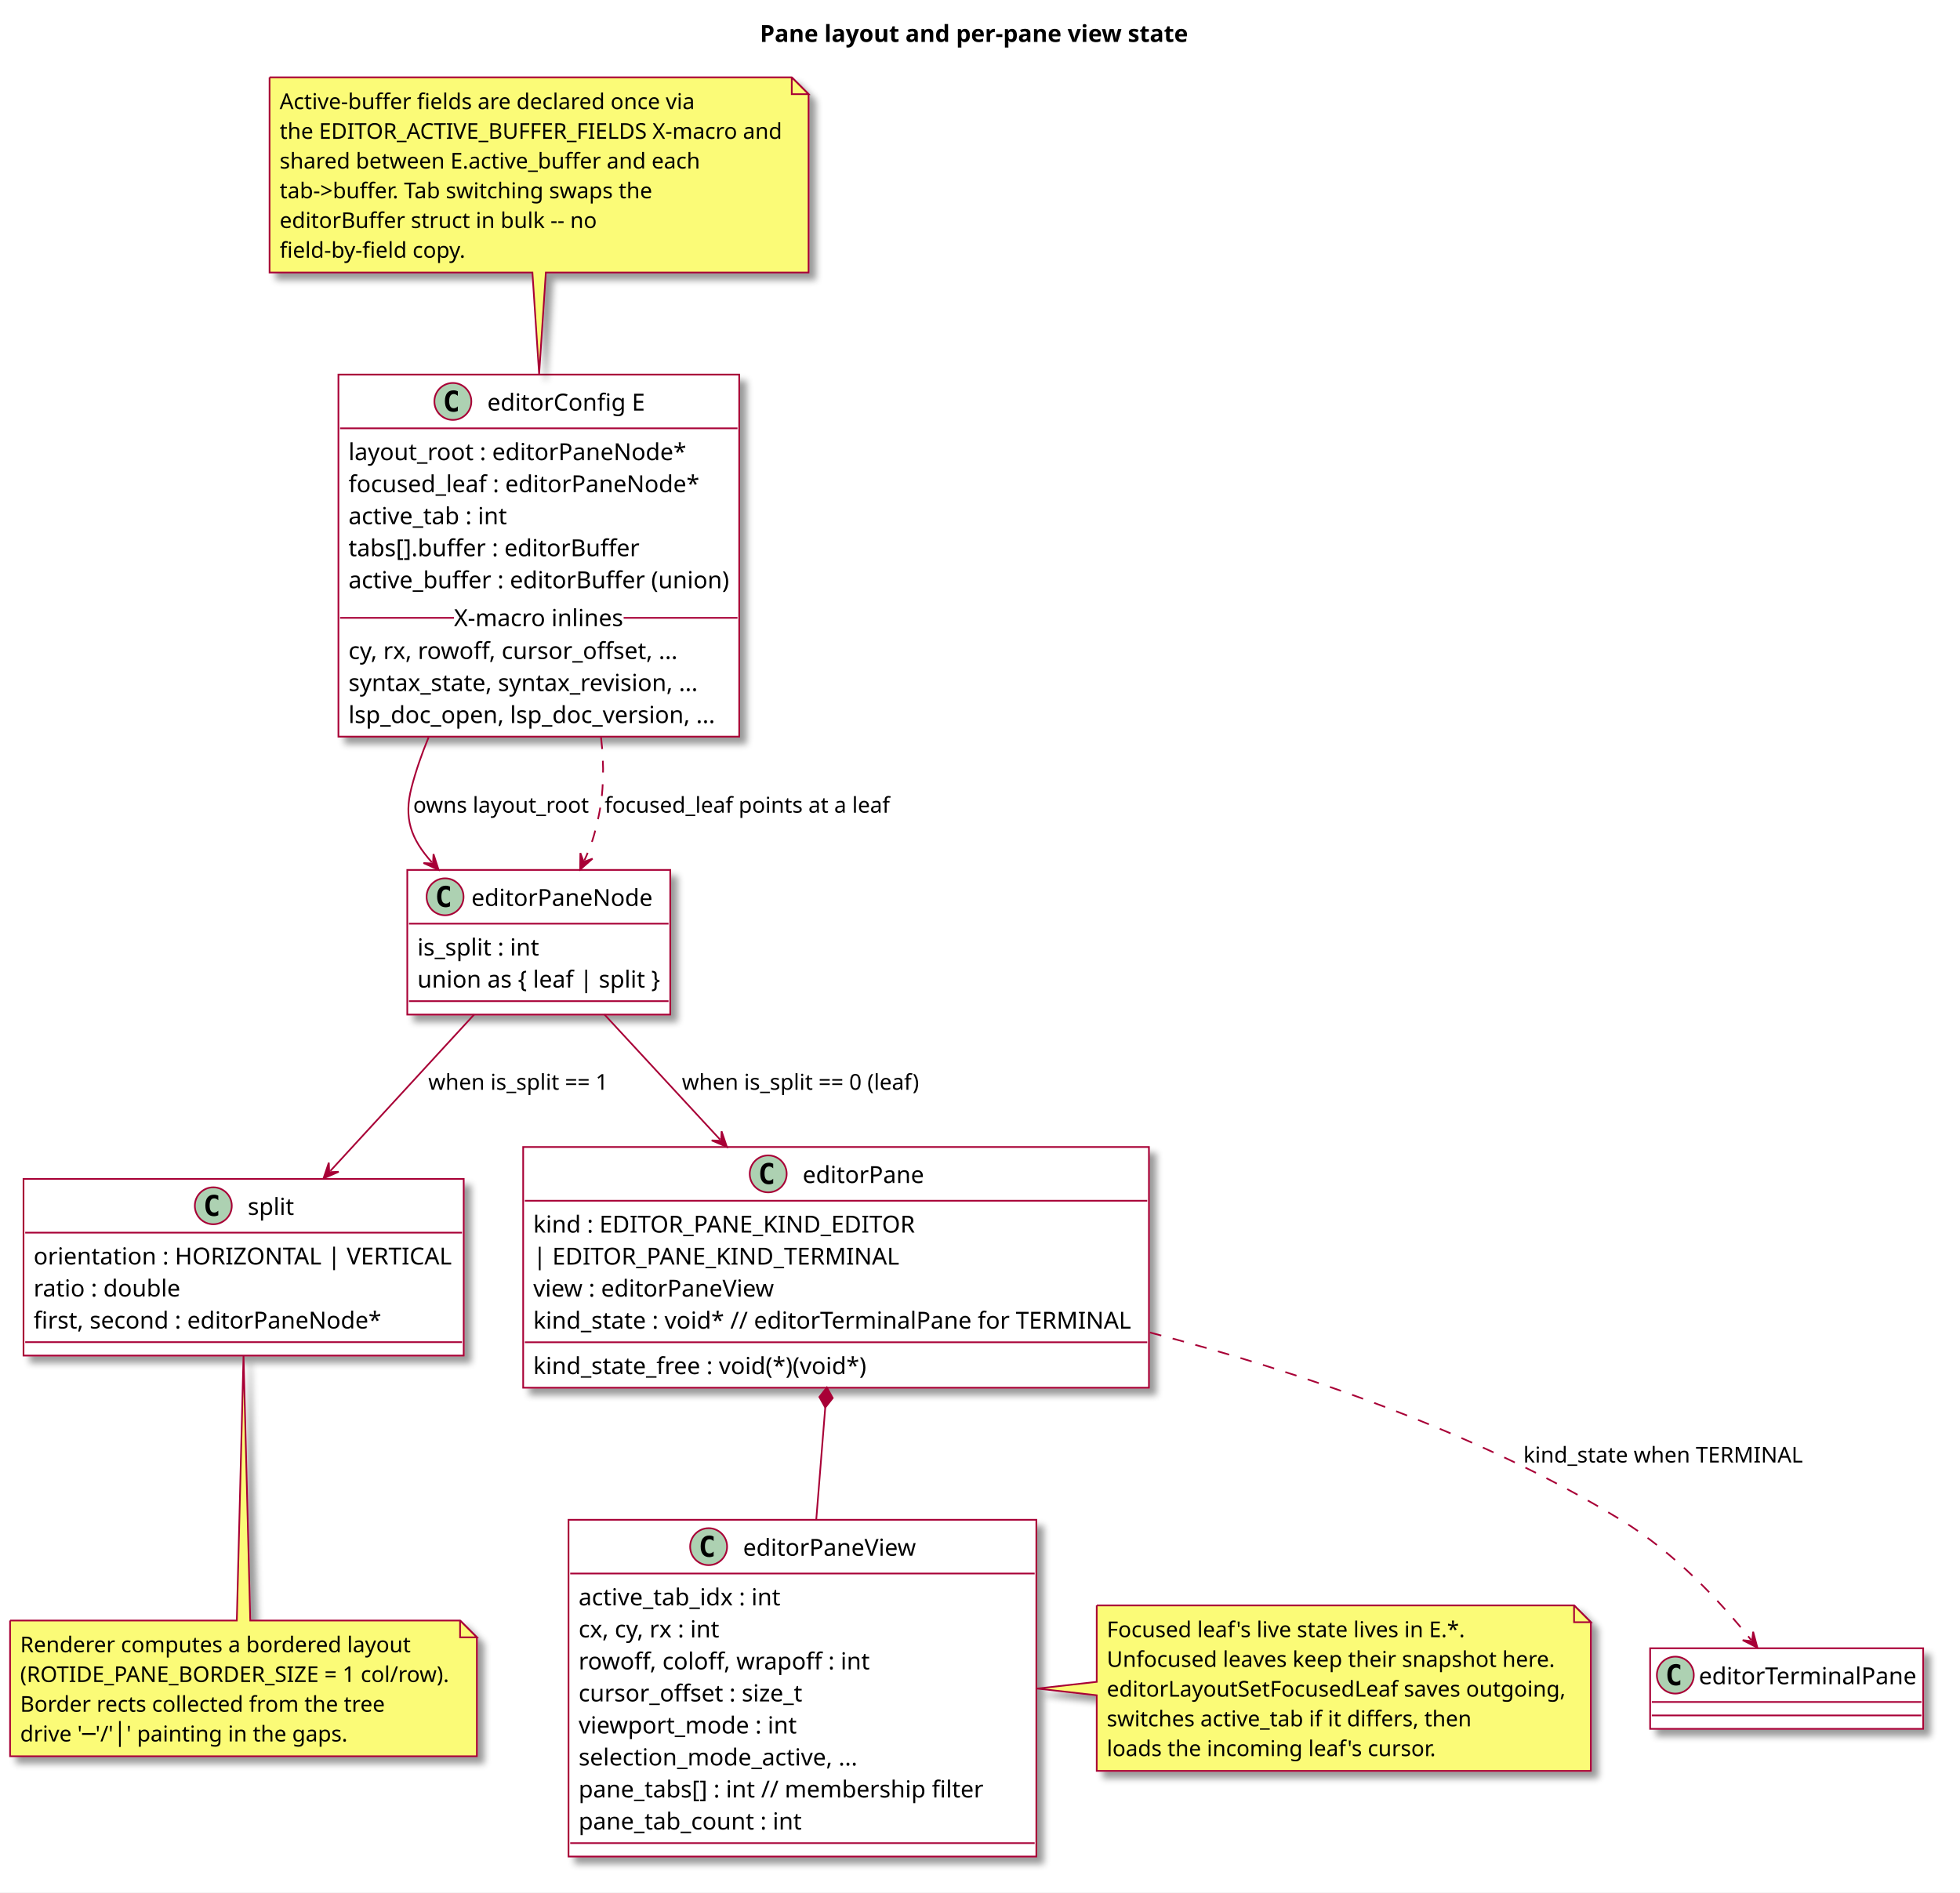
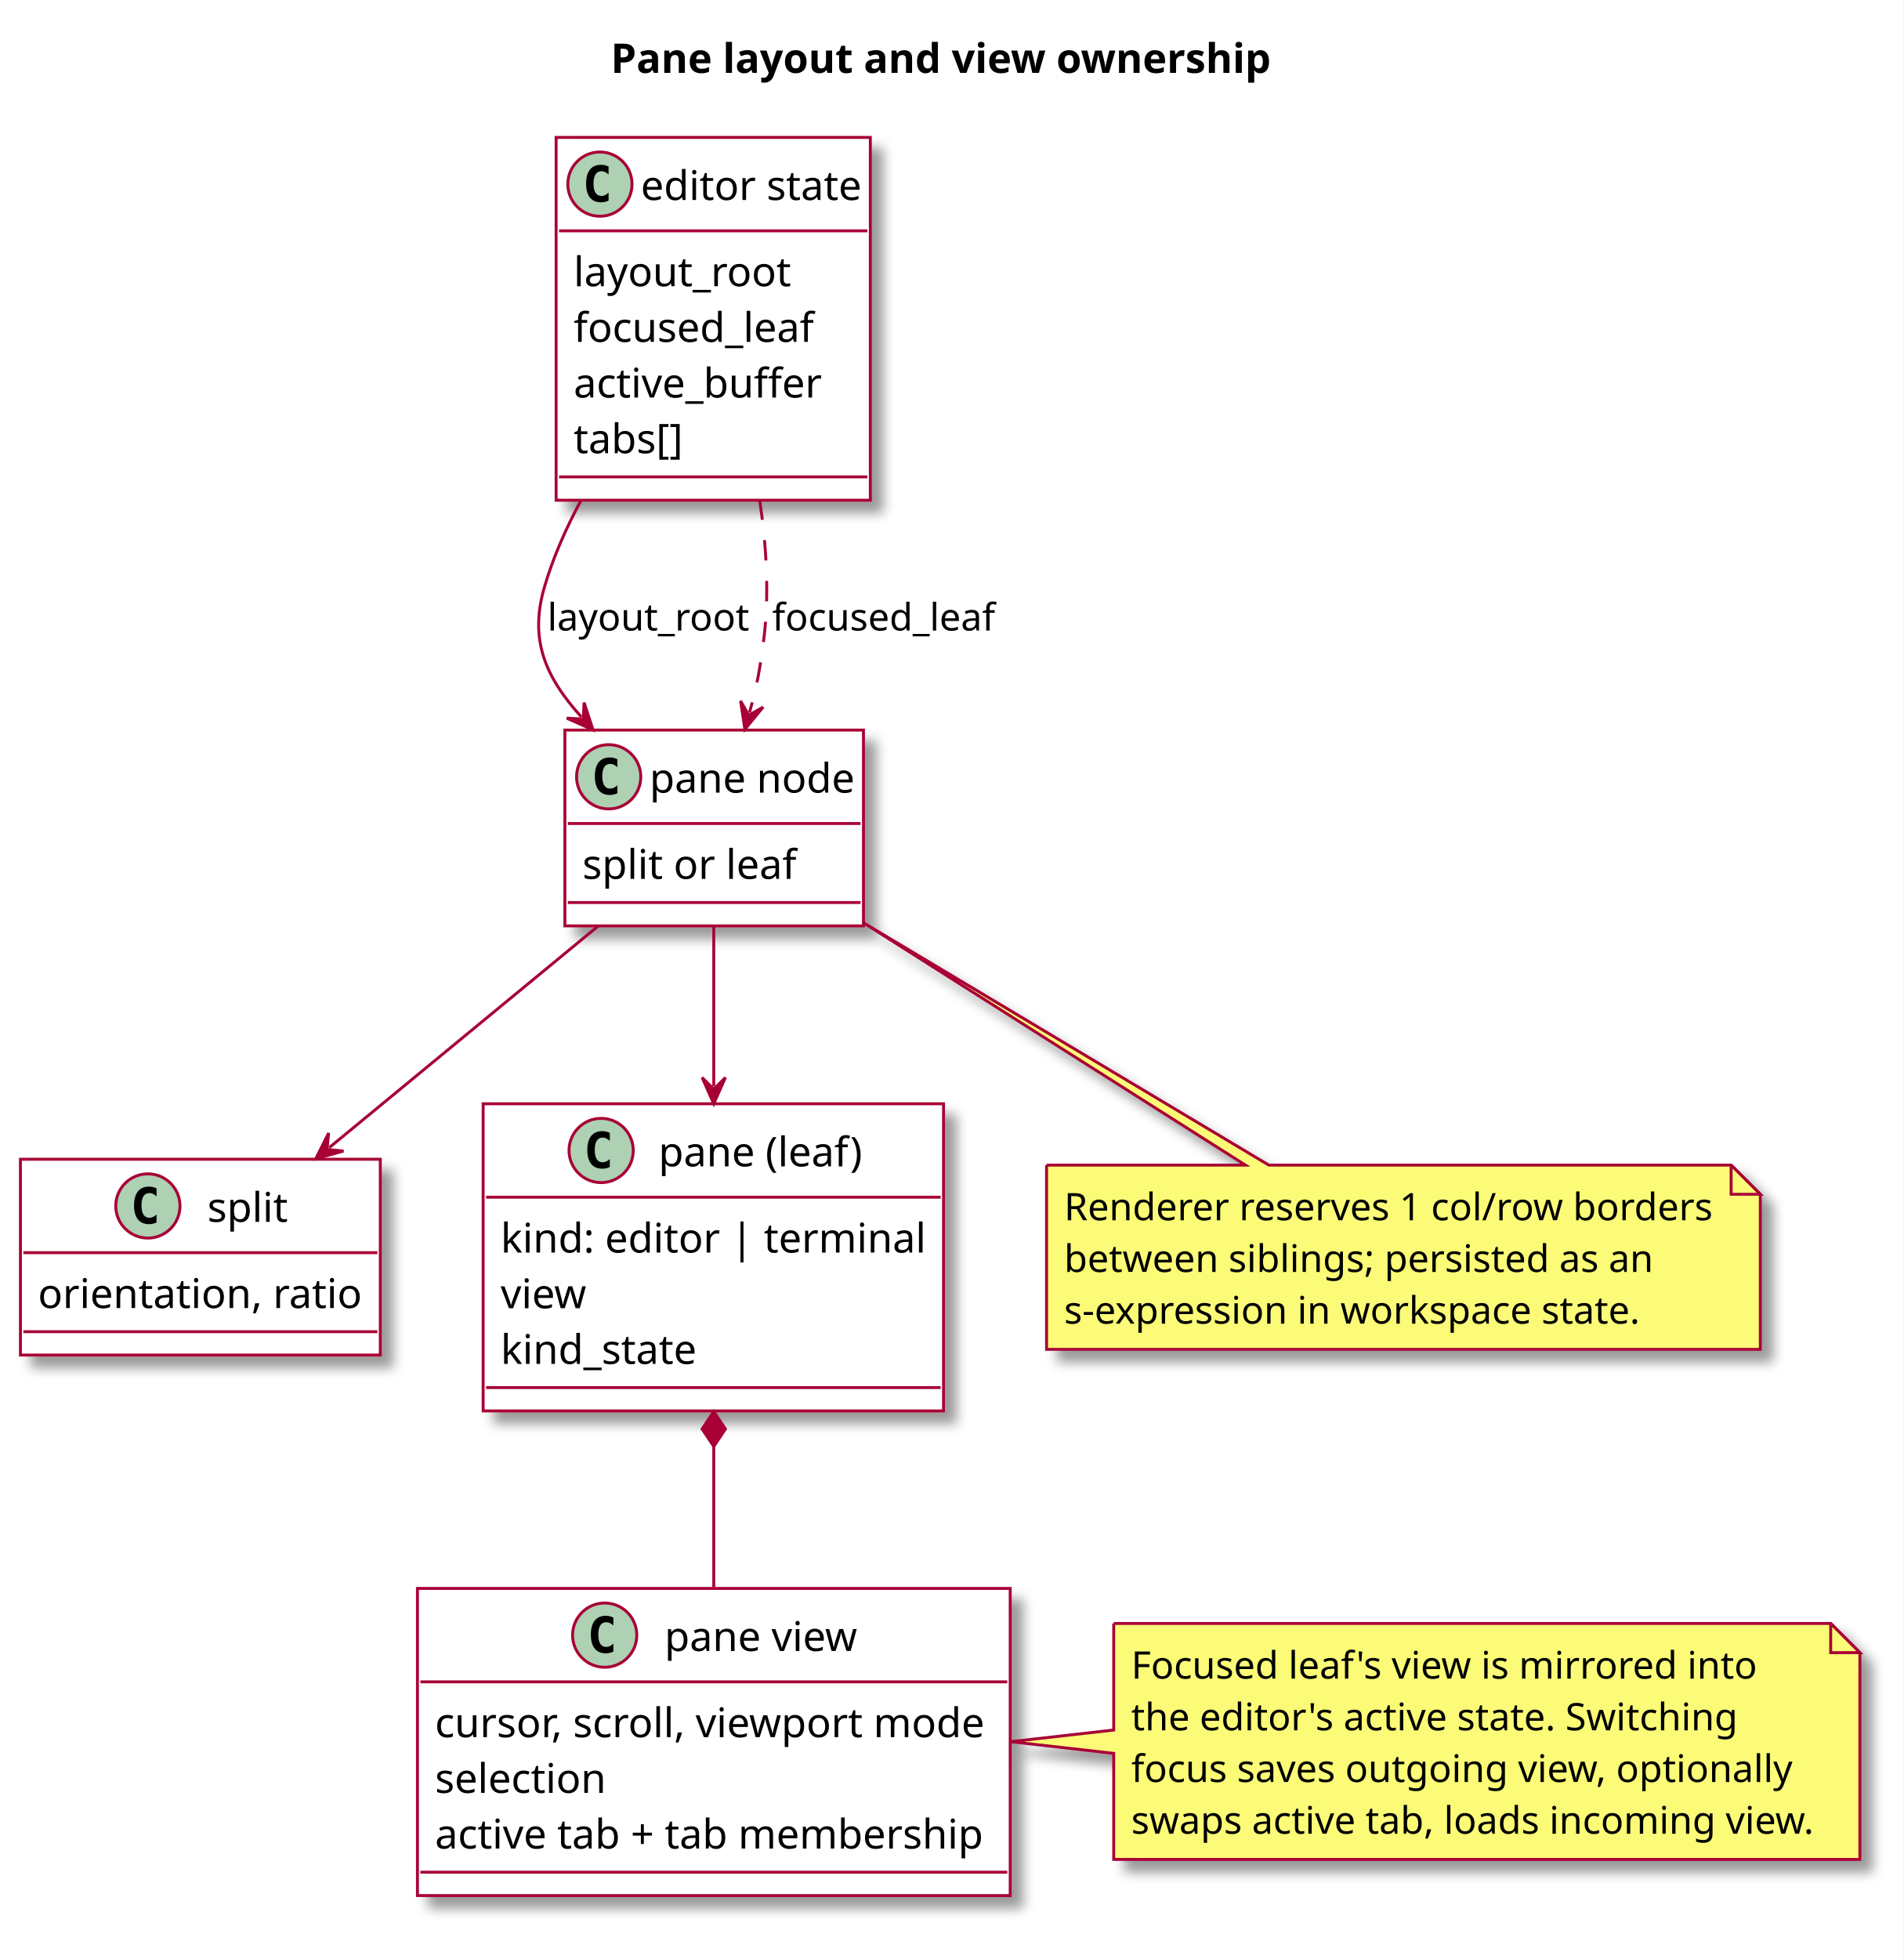
- <svg xmlns="http://www.w3.org/2000/svg" contentStyleType="text/css" data-diagram-type="CLASS" height="1127px" preserveAspectRatio="none" style="width:1167px;height:1127px;background:#FFFFFF;" version="1.1" viewBox="0 0 1167 1127" width="1167px" zoomAndPan="magnify">
+ <svg xmlns="http://www.w3.org/2000/svg" contentStyleType="text/css" data-diagram-type="CLASS" height="671px" preserveAspectRatio="none" style="width:652px;height:671px;background:#FFFFFF;" version="1.1" viewBox="0 0 652 671" width="652px" zoomAndPan="magnify">
  <defs>
-     <filter height="300%" id="f16xhvanezqa0v" width="300%" x="-1" y="-1">
+     <filter height="300%" id="fhb9o400saeo4" width="300%" x="-1" y="-1">
      <feGaussianBlur result="blurOut" stdDeviation="2" />
      <feColorMatrix in="blurOut" result="blurOut2" type="matrix" values="0 0 0 0 0 0 0 0 0 0 0 0 0 0 0 0 0 0 .4 0" />
      <feOffset dx="4" dy="4" in="blurOut2" result="blurOut3" />
      <feBlend in="SourceGraphic" in2="blurOut3" mode="normal" />
    </filter>
  </defs>
  <rect width="100%" height="100%" fill="#FFFFFF" />
  <g>
    <g class="title" data-source-line="3">
-       <text fill="#000000" font-family="sans-serif" font-size="14" font-weight="700" lengthAdjust="spacing" textLength="255.191" x="452.443" y="24.966">Pane layout and per-pane view state</text>
+       <text fill="#000000" font-family="sans-serif" font-size="14" font-weight="700" lengthAdjust="spacing" textLength="226.687" x="209.206" y="24.966">Pane layout and view ownership</text>
    </g>
    <g class="entity" data-qualified-name="E" data-source-line="7" id="ent0002">
-       <rect fill="#FFFFFF" filter="url(#f16xhvanezqa0v)" height="215.611" style="stroke:#A80036;stroke-width:1;" width="238.631" x="201.5" y="223.068" />
-       <ellipse cx="269.638" cy="239.068" fill="#ADD1B2" rx="11" ry="11" style="stroke:#A80036;stroke-width:1;" />
-       <path d="M272.606,244.708 Q272.028,245.005 271.388,245.146 Q270.747,245.302 270.044,245.302 Q267.544,245.302 266.216,243.662 Q264.903,242.005 264.903,238.88 Q264.903,235.755 266.216,234.099 Q267.544,232.443 270.044,232.443 Q270.747,232.443 271.388,232.599 Q272.044,232.755 272.606,233.052 L272.606,235.771 Q271.981,235.193 271.388,234.927 Q270.794,234.646 270.169,234.646 Q268.825,234.646 268.138,235.724 Q267.45,236.787 267.45,238.88 Q267.45,240.974 268.138,242.052 Q268.825,243.115 270.169,243.115 Q270.794,243.115 271.388,242.849 Q271.981,242.568 272.606,241.99 L272.606,244.708 Z " fill="#000000" />
-       <text fill="#000000" font-family="sans-serif" font-size="14" lengthAdjust="spacing" textLength="93.856" x="290.138" y="244.5">editorConfig E</text>
-       <line style="stroke:#A80036;stroke-width:1;" x1="202.5" x2="439.131" y1="255.068" y2="255.068" />
-       <text fill="#000000" font-family="sans-serif" font-size="14" lengthAdjust="spacing" textLength="201.431" x="207.5" y="274.034">layout_root : editorPaneNode*</text>
-       <text fill="#000000" font-family="sans-serif" font-size="14" lengthAdjust="spacing" textLength="208.921" x="207.5" y="293.102">focused_leaf : editorPaneNode*</text>
-       <text fill="#000000" font-family="sans-serif" font-size="14" lengthAdjust="spacing" textLength="94.332" x="207.5" y="312.17">active_tab : int</text>
-       <text fill="#000000" font-family="sans-serif" font-size="14" lengthAdjust="spacing" textLength="173.277" x="207.5" y="331.238">tabs[].buffer : editorBuffer</text>
-       <text fill="#000000" font-family="sans-serif" font-size="14" lengthAdjust="spacing" textLength="226.631" x="207.5" y="350.305">active_buffer : editorBuffer (union)</text>
-       <text fill="#000000" font-family="sans-serif" font-size="14" lengthAdjust="spacing" textLength="197.315" x="207.5" y="392.441">cy, rx, rowoff, cursor_offset, ...</text>
-       <text fill="#000000" font-family="sans-serif" font-size="14" lengthAdjust="spacing" textLength="208.501" x="207.5" y="411.509">syntax_state, syntax_revision, ...</text>
-       <text fill="#000000" font-family="sans-serif" font-size="14" lengthAdjust="spacing" textLength="218.217" x="207.5" y="430.577">lsp_doc_open, lsp_doc_version, ...</text>
-       <line style="stroke:#A80036;stroke-width:1;" x1="202.5" x2="270.311" y1="367.942" y2="367.942" />
-       <text fill="#000000" font-family="sans-serif" font-size="14" lengthAdjust="spacing" textLength="101.01" x="270.311" y="372.873">X-macro inlines</text>
-       <line style="stroke:#A80036;stroke-width:1;" x1="371.32" x2="439.131" y1="367.942" y2="367.942" />
+       <rect fill="#FFFFFF" filter="url(#fhb9o400saeo4)" height="124.272" style="stroke:#A80036;stroke-width:1;" width="107.628" x="190.5" y="47.068" />
+       <ellipse cx="205.5" cy="63.068" fill="#ADD1B2" rx="11" ry="11" style="stroke:#A80036;stroke-width:1;" />
+       <path d="M208.469,68.709 Q207.891,69.005 207.25,69.146 Q206.609,69.302 205.906,69.302 Q203.406,69.302 202.078,67.662 Q200.766,66.005 200.766,62.88 Q200.766,59.755 202.078,58.099 Q203.406,56.443 205.906,56.443 Q206.609,56.443 207.25,56.599 Q207.906,56.755 208.469,57.052 L208.469,59.771 Q207.844,59.193 207.25,58.927 Q206.656,58.646 206.031,58.646 Q204.688,58.646 204,59.724 Q203.312,60.787 203.312,62.88 Q203.312,64.974 204,66.052 Q204.688,67.115 206.031,67.115 Q206.656,67.115 207.25,66.849 Q207.844,66.568 208.469,65.99 L208.469,68.709 Z " fill="#000000" />
+       <text fill="#000000" font-family="sans-serif" font-size="14" lengthAdjust="spacing" textLength="75.628" x="219.5" y="68.5">editor state</text>
+       <line style="stroke:#A80036;stroke-width:1;" x1="191.5" x2="297.128" y1="79.068" y2="79.068" />
+       <text fill="#000000" font-family="sans-serif" font-size="14" lengthAdjust="spacing" textLength="74.774" x="196.5" y="98.034">layout_root</text>
+       <text fill="#000000" font-family="sans-serif" font-size="14" lengthAdjust="spacing" textLength="82.264" x="196.5" y="117.102">focused_leaf</text>
+       <text fill="#000000" font-family="sans-serif" font-size="14" lengthAdjust="spacing" textLength="85.036" x="196.5" y="136.17">active_buffer</text>
+       <text fill="#000000" font-family="sans-serif" font-size="14" lengthAdjust="spacing" textLength="37.436" x="196.5" y="155.238">tabs[]</text>
+       <line style="stroke:#A80036;stroke-width:1;" x1="191.5" x2="297.128" y1="163.34" y2="163.34" />
    </g>
-     <g class="entity" data-qualified-name="editorPaneNode" data-source-line="19" id="ent0003">
-       <rect fill="#FFFFFF" filter="url(#f16xhvanezqa0v)" height="86.136" style="stroke:#A80036;stroke-width:1;" width="156.563" x="242.5" y="518.068" />
-       <ellipse cx="264.993" cy="534.068" fill="#ADD1B2" rx="11" ry="11" style="stroke:#A80036;stroke-width:1;" />
-       <path d="M267.962,539.708 Q267.384,540.005 266.743,540.146 Q266.103,540.302 265.4,540.302 Q262.9,540.302 261.572,538.662 Q260.259,537.005 260.259,533.88 Q260.259,530.755 261.572,529.099 Q262.9,527.443 265.4,527.443 Q266.103,527.443 266.743,527.599 Q267.4,527.755 267.962,528.052 L267.962,530.771 Q267.337,530.193 266.743,529.927 Q266.15,529.646 265.525,529.646 Q264.181,529.646 263.493,530.724 Q262.806,531.787 262.806,533.88 Q262.806,535.974 263.493,537.052 Q264.181,538.115 265.525,538.115 Q266.15,538.115 266.743,537.849 Q267.337,537.568 267.962,536.99 L267.962,539.708 Z " fill="#000000" />
-       <text fill="#000000" font-family="sans-serif" font-size="14" lengthAdjust="spacing" textLength="107.912" x="280.659" y="539.5">editorPaneNode</text>
-       <line style="stroke:#A80036;stroke-width:1;" x1="243.5" x2="398.063" y1="550.068" y2="550.068" />
-       <text fill="#000000" font-family="sans-serif" font-size="14" lengthAdjust="spacing" textLength="72.478" x="248.5" y="569.034">is_split : int</text>
-       <text fill="#000000" font-family="sans-serif" font-size="14" lengthAdjust="spacing" textLength="144.563" x="248.5" y="588.102">union as { leaf | split }</text>
-       <line style="stroke:#A80036;stroke-width:1;" x1="243.5" x2="398.063" y1="596.204" y2="596.204" />
+     <g class="entity" data-qualified-name="Node" data-source-line="14" id="ent0003">
+       <rect fill="#FFFFFF" filter="url(#fhb9o400saeo4)" height="67.068" style="stroke:#A80036;stroke-width:1;" width="102.28" x="193.5" y="250.068" />
+       <ellipse cx="208.5" cy="266.068" fill="#ADD1B2" rx="11" ry="11" style="stroke:#A80036;stroke-width:1;" />
+       <path d="M211.469,271.709 Q210.891,272.005 210.25,272.146 Q209.609,272.302 208.906,272.302 Q206.406,272.302 205.078,270.662 Q203.766,269.005 203.766,265.88 Q203.766,262.755 205.078,261.099 Q206.406,259.443 208.906,259.443 Q209.609,259.443 210.25,259.599 Q210.906,259.755 211.469,260.052 L211.469,262.771 Q210.844,262.193 210.25,261.927 Q209.656,261.646 209.031,261.646 Q207.688,261.646 207,262.724 Q206.312,263.787 206.312,265.88 Q206.312,267.974 207,269.052 Q207.688,270.115 209.031,270.115 Q209.656,270.115 210.25,269.849 Q210.844,269.568 211.469,268.99 L211.469,271.709 Z " fill="#000000" />
+       <text fill="#000000" font-family="sans-serif" font-size="14" lengthAdjust="spacing" textLength="70.28" x="222.5" y="271.5">pane node</text>
+       <line style="stroke:#A80036;stroke-width:1;" x1="194.5" x2="294.78" y1="282.068" y2="282.068" />
+       <text fill="#000000" font-family="sans-serif" font-size="14" lengthAdjust="spacing" textLength="73.304" x="199.5" y="301.034">split or leaf</text>
+       <line style="stroke:#A80036;stroke-width:1;" x1="194.5" x2="294.78" y1="309.136" y2="309.136" />
    </g>
-     <g class="entity" data-qualified-name="Split" data-source-line="24" id="ent0004">
-       <rect fill="#FFFFFF" filter="url(#f16xhvanezqa0v)" height="105.204" style="stroke:#A80036;stroke-width:1;" width="262.095" x="14" y="702.068" />
-       <ellipse cx="127.001" cy="718.068" fill="#ADD1B2" rx="11" ry="11" style="stroke:#A80036;stroke-width:1;" />
-       <path d="M129.969,723.708 Q129.391,724.005 128.751,724.146 Q128.11,724.302 127.407,724.302 Q124.907,724.302 123.579,722.662 Q122.266,721.005 122.266,717.88 Q122.266,714.755 123.579,713.099 Q124.907,711.443 127.407,711.443 Q128.11,711.443 128.751,711.599 Q129.407,711.755 129.969,712.052 L129.969,714.771 Q129.344,714.193 128.751,713.927 Q128.157,713.646 127.532,713.646 Q126.188,713.646 125.501,714.724 Q124.813,715.787 124.813,717.88 Q124.813,719.974 125.501,721.052 Q126.188,722.115 127.532,722.115 Q128.157,722.115 128.751,721.849 Q129.344,721.568 129.969,720.99 L129.969,723.708 Z " fill="#000000" />
-       <text fill="#000000" font-family="sans-serif" font-size="14" lengthAdjust="spacing" textLength="27.594" x="147.501" y="723.5">split</text>
-       <line style="stroke:#A80036;stroke-width:1;" x1="15" x2="275.095" y1="734.068" y2="734.068" />
-       <text fill="#000000" font-family="sans-serif" font-size="14" lengthAdjust="spacing" textLength="250.095" x="20" y="753.034">orientation : HORIZONTAL | VERTICAL</text>
-       <text fill="#000000" font-family="sans-serif" font-size="14" lengthAdjust="spacing" textLength="87.654" x="20" y="772.102">ratio : double</text>
-       <text fill="#000000" font-family="sans-serif" font-size="14" lengthAdjust="spacing" textLength="207.073" x="20" y="791.17">first, second : editorPaneNode*</text>
-       <line style="stroke:#A80036;stroke-width:1;" x1="15" x2="275.095" y1="799.272" y2="799.272" />
+     <g class="entity" data-qualified-name="Split" data-source-line="18" id="ent0004">
+       <rect fill="#FFFFFF" filter="url(#fhb9o400saeo4)" height="67.068" style="stroke:#A80036;stroke-width:1;" width="123.272" x="7" y="397.068" />
+       <ellipse cx="50.655" cy="413.068" fill="#ADD1B2" rx="11" ry="11" style="stroke:#A80036;stroke-width:1;" />
+       <path d="M53.624,418.709 Q53.046,419.005 52.405,419.146 Q51.764,419.302 51.061,419.302 Q48.561,419.302 47.233,417.662 Q45.921,416.005 45.921,412.88 Q45.921,409.755 47.233,408.099 Q48.561,406.443 51.061,406.443 Q51.764,406.443 52.405,406.599 Q53.061,406.755 53.624,407.052 L53.624,409.771 Q52.999,409.193 52.405,408.927 Q51.811,408.646 51.186,408.646 Q49.843,408.646 49.155,409.724 Q48.468,410.787 48.468,412.88 Q48.468,414.974 49.155,416.052 Q49.843,417.115 51.186,417.115 Q51.811,417.115 52.405,416.849 Q52.999,416.568 53.624,415.99 L53.624,418.709 Z " fill="#000000" />
+       <text fill="#000000" font-family="sans-serif" font-size="14" lengthAdjust="spacing" textLength="27.594" x="71.023" y="418.5">split</text>
+       <line style="stroke:#A80036;stroke-width:1;" x1="8" x2="129.272" y1="429.068" y2="429.068" />
+       <text fill="#000000" font-family="sans-serif" font-size="14" lengthAdjust="spacing" textLength="111.272" x="13" y="448.034">orientation, ratio</text>
+       <line style="stroke:#A80036;stroke-width:1;" x1="8" x2="129.272" y1="456.136" y2="456.136" />
    </g>
-     <g class="entity" data-qualified-name="editorPane" data-source-line="30" id="ent0005">
-       <rect fill="#FFFFFF" filter="url(#f16xhvanezqa0v)" height="143.34" style="stroke:#A80036;stroke-width:1;" width="372.583" x="311.5" y="683.068" />
-       <ellipse cx="457.393" cy="699.068" fill="#ADD1B2" rx="11" ry="11" style="stroke:#A80036;stroke-width:1;" />
-       <path d="M460.362,704.708 Q459.784,705.005 459.143,705.146 Q458.503,705.302 457.8,705.302 Q455.3,705.302 453.972,703.662 Q452.659,702.005 452.659,698.88 Q452.659,695.755 453.972,694.099 Q455.3,692.443 457.8,692.443 Q458.503,692.443 459.143,692.599 Q459.8,692.755 460.362,693.052 L460.362,695.771 Q459.737,695.193 459.143,694.927 Q458.55,694.646 457.925,694.646 Q456.581,694.646 455.893,695.724 Q455.206,696.787 455.206,698.88 Q455.206,700.974 455.893,702.052 Q456.581,703.115 457.925,703.115 Q458.55,703.115 459.143,702.849 Q459.737,702.568 460.362,701.99 L460.362,704.708 Z " fill="#000000" />
-       <text fill="#000000" font-family="sans-serif" font-size="14" lengthAdjust="spacing" textLength="72.296" x="477.893" y="704.5">editorPane</text>
-       <line style="stroke:#A80036;stroke-width:1;" x1="312.5" x2="683.083" y1="715.068" y2="715.068" />
-       <text fill="#000000" font-family="sans-serif" font-size="14" lengthAdjust="spacing" textLength="228.493" x="317.5" y="734.034">kind : EDITOR_PANE_KIND_EDITOR</text>
-       <text fill="#000000" font-family="sans-serif" font-size="14" lengthAdjust="spacing" textLength="218.931" x="317.5" y="753.102">| EDITOR_PANE_KIND_TERMINAL</text>
-       <text fill="#000000" font-family="sans-serif" font-size="14" lengthAdjust="spacing" textLength="143.863" x="317.5" y="772.17">view : editorPaneView</text>
-       <text fill="#000000" font-family="sans-serif" font-size="14" lengthAdjust="spacing" textLength="360.583" x="317.5" y="791.238">kind_state : void*  // editorTerminalPane for TERMINAL</text>
-       <line style="stroke:#A80036;stroke-width:1;" x1="312.5" x2="683.083" y1="799.34" y2="799.34" />
-       <text fill="#000000" font-family="sans-serif" font-size="14" lengthAdjust="spacing" textLength="198.603" x="317.5" y="818.306">kind_state_free : void(*)(void*)</text>
+     <g class="entity" data-qualified-name="Pane" data-source-line="22" id="ent0005">
+       <rect fill="#FFFFFF" filter="url(#fhb9o400saeo4)" height="105.204" style="stroke:#A80036;stroke-width:1;" width="157.711" x="165.5" y="378.068" />
+       <ellipse cx="205.917" cy="394.068" fill="#ADD1B2" rx="11" ry="11" style="stroke:#A80036;stroke-width:1;" />
+       <path d="M208.886,399.709 Q208.307,400.005 207.667,400.146 Q207.026,400.302 206.323,400.302 Q203.823,400.302 202.495,398.662 Q201.182,397.005 201.182,393.88 Q201.182,390.755 202.495,389.099 Q203.823,387.443 206.323,387.443 Q207.026,387.443 207.667,387.599 Q208.323,387.755 208.886,388.052 L208.886,390.771 Q208.261,390.193 207.667,389.927 Q207.073,389.646 206.448,389.646 Q205.104,389.646 204.417,390.724 Q203.729,391.787 203.729,393.88 Q203.729,395.974 204.417,397.052 Q205.104,398.115 206.448,398.115 Q207.073,398.115 207.667,397.849 Q208.261,397.568 208.886,396.99 L208.886,399.709 Z " fill="#000000" />
+       <text fill="#000000" font-family="sans-serif" font-size="14" lengthAdjust="spacing" textLength="69.23" x="225.565" y="399.5">pane (leaf)</text>
+       <line style="stroke:#A80036;stroke-width:1;" x1="166.5" x2="322.211" y1="410.068" y2="410.068" />
+       <text fill="#000000" font-family="sans-serif" font-size="14" lengthAdjust="spacing" textLength="145.711" x="171.5" y="429.034">kind: editor | terminal</text>
+       <text fill="#000000" font-family="sans-serif" font-size="14" lengthAdjust="spacing" textLength="29.624" x="171.5" y="448.102">view</text>
+       <text fill="#000000" font-family="sans-serif" font-size="14" lengthAdjust="spacing" textLength="67.13" x="171.5" y="467.17">kind_state</text>
+       <line style="stroke:#A80036;stroke-width:1;" x1="166.5" x2="322.211" y1="475.272" y2="475.272" />
    </g>
-     <g class="entity" data-qualified-name="editorPaneView" data-source-line="38" id="ent0006">
-       <rect fill="#FFFFFF" filter="url(#f16xhvanezqa0v)" height="200.543" style="stroke:#A80036;stroke-width:1;" width="278.545" x="338.5" y="905.068" />
-       <ellipse cx="421.919" cy="921.068" fill="#ADD1B2" rx="11" ry="11" style="stroke:#A80036;stroke-width:1;" />
-       <path d="M424.887,926.708 Q424.309,927.005 423.669,927.146 Q423.028,927.302 422.325,927.302 Q419.825,927.302 418.497,925.662 Q417.184,924.005 417.184,920.88 Q417.184,917.755 418.497,916.099 Q419.825,914.443 422.325,914.443 Q423.028,914.443 423.669,914.599 Q424.325,914.755 424.887,915.052 L424.887,917.771 Q424.262,917.193 423.669,916.927 Q423.075,916.646 422.45,916.646 Q421.106,916.646 420.419,917.724 Q419.731,918.787 419.731,920.88 Q419.731,922.974 420.419,924.052 Q421.106,925.115 422.45,925.115 Q423.075,925.115 423.669,924.849 Q424.262,924.568 424.887,923.99 L424.887,926.708 Z " fill="#000000" />
-       <text fill="#000000" font-family="sans-serif" font-size="14" lengthAdjust="spacing" textLength="103.208" x="442.419" y="926.5">editorPaneView</text>
-       <line style="stroke:#A80036;stroke-width:1;" x1="339.5" x2="616.045" y1="937.068" y2="937.068" />
-       <text fill="#000000" font-family="sans-serif" font-size="14" lengthAdjust="spacing" textLength="120.175" x="344.5" y="956.034">active_tab_idx : int</text>
-       <text fill="#000000" font-family="sans-serif" font-size="14" lengthAdjust="spacing" textLength="84.308" x="344.5" y="975.102">cx, cy, rx : int</text>
-       <text fill="#000000" font-family="sans-serif" font-size="14" lengthAdjust="spacing" textLength="174.747" x="344.5" y="994.17">rowoff, coloff, wrapoff : int</text>
-       <text fill="#000000" font-family="sans-serif" font-size="14" lengthAdjust="spacing" textLength="133.181" x="344.5" y="1013.238">cursor_offset : size_t</text>
-       <text fill="#000000" font-family="sans-serif" font-size="14" lengthAdjust="spacing" textLength="130.172" x="344.5" y="1032.305">viewport_mode : int</text>
-       <text fill="#000000" font-family="sans-serif" font-size="14" lengthAdjust="spacing" textLength="166.011" x="344.5" y="1051.373">selection_mode_active, ...</text>
-       <text fill="#000000" font-family="sans-serif" font-size="14" lengthAdjust="spacing" textLength="266.545" x="344.5" y="1070.441">pane_tabs[] : int        // membership filter</text>
-       <text fill="#000000" font-family="sans-serif" font-size="14" lengthAdjust="spacing" textLength="132.859" x="344.5" y="1089.509">pane_tab_count : int</text>
-       <line style="stroke:#A80036;stroke-width:1;" x1="339.5" x2="616.045" y1="1097.611" y2="1097.611" />
+     <g class="entity" data-qualified-name="View" data-source-line="28" id="ent0006">
+       <rect fill="#FFFFFF" filter="url(#fhb9o400saeo4)" height="105.204" style="stroke:#A80036;stroke-width:1;" width="203.043" x="143" y="544.068" />
+       <ellipse cx="207.134" cy="560.068" fill="#ADD1B2" rx="11" ry="11" style="stroke:#A80036;stroke-width:1;" />
+       <path d="M210.102,565.708 Q209.524,566.005 208.884,566.146 Q208.243,566.302 207.54,566.302 Q205.04,566.302 203.712,564.662 Q202.399,563.005 202.399,559.88 Q202.399,556.755 203.712,555.099 Q205.04,553.443 207.54,553.443 Q208.243,553.443 208.884,553.599 Q209.54,553.755 210.102,554.052 L210.102,556.771 Q209.477,556.193 208.884,555.927 Q208.29,555.646 207.665,555.646 Q206.321,555.646 205.634,556.724 Q204.946,557.787 204.946,559.88 Q204.946,561.974 205.634,563.052 Q206.321,564.115 207.665,564.115 Q208.29,564.115 208.884,563.849 Q209.477,563.568 210.102,562.99 L210.102,565.708 Z " fill="#000000" />
+       <text fill="#000000" font-family="sans-serif" font-size="14" lengthAdjust="spacing" textLength="66.276" x="227.634" y="565.5">pane view</text>
+       <line style="stroke:#A80036;stroke-width:1;" x1="144" x2="345.043" y1="576.068" y2="576.068" />
+       <text fill="#000000" font-family="sans-serif" font-size="14" lengthAdjust="spacing" textLength="191.043" x="149" y="595.034">cursor, scroll, viewport mode</text>
+       <text fill="#000000" font-family="sans-serif" font-size="14" lengthAdjust="spacing" textLength="58.618" x="149" y="614.102">selection</text>
+       <text fill="#000000" font-family="sans-serif" font-size="14" lengthAdjust="spacing" textLength="187.795" x="149" y="633.17">active tab + tab membership</text>
+       <line style="stroke:#A80036;stroke-width:1;" x1="144" x2="345.043" y1="641.272" y2="641.272" />
    </g>
-     <g class="entity" data-qualified-name="editorTerminalPane" data-source-line="54" id="ent0012">
-       <rect fill="#FFFFFF" filter="url(#f16xhvanezqa0v)" height="48" style="stroke:#A80036;stroke-width:1;" width="162.577" x="982.5" y="981.568" />
-       <ellipse cx="997.5" cy="997.568" fill="#ADD1B2" rx="11" ry="11" style="stroke:#A80036;stroke-width:1;" />
-       <path d="M1000.469,1003.208 Q999.891,1003.505 999.25,1003.646 Q998.609,1003.802 997.906,1003.802 Q995.406,1003.802 994.078,1002.162 Q992.766,1000.505 992.766,997.38 Q992.766,994.255 994.078,992.599 Q995.406,990.943 997.906,990.943 Q998.609,990.943 999.25,991.099 Q999.906,991.255 1000.469,991.552 L1000.469,994.271 Q999.844,993.693 999.25,993.427 Q998.656,993.146 998.031,993.146 Q996.688,993.146 996,994.224 Q995.312,995.287 995.312,997.38 Q995.312,999.474 996,1000.552 Q996.688,1001.615 998.031,1001.615 Q998.656,1001.615 999.25,1001.349 Q999.844,1001.068 1000.469,1000.49 L1000.469,1003.208 Z " fill="#000000" />
-       <text fill="#000000" font-family="sans-serif" font-size="14" lengthAdjust="spacing" textLength="130.577" x="1011.5" y="1003">editorTerminalPane</text>
-       <line style="stroke:#A80036;stroke-width:1;" x1="983.5" x2="1144.078" y1="1013.568" y2="1013.568" />
-       <line style="stroke:#A80036;stroke-width:1;" x1="983.5" x2="1144.078" y1="1021.568" y2="1021.568" />
+     <g class="entity" data-qualified-name="GMN12" data-source-line="41" id="ent0013">
+       <path d="M381.5,556.068 L381.5,592.568 L346.2,596.568 L381.5,600.568 L381.5,636.892 A0,0 0 0 0 381.5,636.892 L637.098,636.892 A0,0 0 0 0 637.098,636.892 L637.098,566.068 L627.098,556.068 L381.5,556.068 A0,0 0 0 0 381.5,556.068" fill="#FBFB77" filter="url(#fhb9o400saeo4)" style="stroke:#A80036;stroke-width:1;" />
+       <path d="M627.098,556.068 L627.098,566.068 L637.098,566.068 L627.098,556.068" fill="#FBFB77" style="stroke:#A80036;stroke-width:1;" />
+       <text fill="#000000" font-family="sans-serif" font-size="13" lengthAdjust="spacing" textLength="214.786" x="387.5" y="574.965">Focused leaf's view is mirrored into</text>
+       <text fill="#000000" font-family="sans-serif" font-size="13" lengthAdjust="spacing" textLength="207.636" x="387.5" y="592.671">the editor's active state. Switching</text>
+       <text fill="#000000" font-family="sans-serif" font-size="13" lengthAdjust="spacing" textLength="227.305" x="387.5" y="610.377">focus saves outgoing view, optionally</text>
+       <text fill="#000000" font-family="sans-serif" font-size="13" lengthAdjust="spacing" textLength="234.598" x="387.5" y="628.083">swaps active tab, loads incoming view.</text>
    </g>
-     <g class="entity" data-qualified-name="GMN14" data-source-line="57" id="ent0015">
-       <path d="M653,956.068 L653,1001.568 L617.62,1005.568 L653,1009.568 L653,1054.598 A0,0 0 0 0 653,1054.598 L947.208,1054.598 A0,0 0 0 0 947.208,1054.598 L947.208,966.068 L937.208,956.068 L653,956.068 A0,0 0 0 0 653,956.068" fill="#FBFB77" filter="url(#f16xhvanezqa0v)" style="stroke:#A80036;stroke-width:1;" />
-       <path d="M937.208,956.068 L937.208,966.068 L947.208,966.068 L937.208,956.068" fill="#FBFB77" style="stroke:#A80036;stroke-width:1;" />
-       <text fill="#000000" font-family="sans-serif" font-size="13" lengthAdjust="spacing" textLength="212.823" x="659" y="974.965">Focused leaf's live state lives in E.*.</text>
-       <text fill="#000000" font-family="sans-serif" font-size="13" lengthAdjust="spacing" textLength="267.046" x="659" y="992.671">Unfocused leaves keep their snapshot here.</text>
-       <text fill="#000000" font-family="sans-serif" font-size="13" lengthAdjust="spacing" textLength="273.208" x="659" y="1010.377">editorLayoutSetFocusedLeaf saves outgoing,</text>
-       <text fill="#000000" font-family="sans-serif" font-size="13" lengthAdjust="spacing" textLength="217.165" x="659" y="1028.083">switches active_tab if it differs, then</text>
-       <text fill="#000000" font-family="sans-serif" font-size="13" lengthAdjust="spacing" textLength="197.535" x="659" y="1045.789">loads the incoming leaf's cursor.</text>
+     <g class="entity" data-qualified-name="GMN15" data-source-line="48" id="ent0016">
+       <path d="M358.5,399.068 L358.5,462.186 A0,0 0 0 0 358.5,462.186 L602.996,462.186 A0,0 0 0 0 602.996,462.186 L602.996,409.068 L592.996,399.068 L434.61,399.068 L295.71,316.028 L426.61,399.068 L358.5,399.068 A0,0 0 0 0 358.5,399.068" fill="#FBFB77" filter="url(#fhb9o400saeo4)" style="stroke:#A80036;stroke-width:1;" />
+       <path d="M592.996,399.068 L592.996,409.068 L602.996,409.068 L592.996,399.068" fill="#FBFB77" style="stroke:#A80036;stroke-width:1;" />
+       <text fill="#000000" font-family="sans-serif" font-size="13" lengthAdjust="spacing" textLength="223.496" x="364.5" y="417.965">Renderer reserves 1 col/row borders</text>
+       <text fill="#000000" font-family="sans-serif" font-size="13" lengthAdjust="spacing" textLength="201.851" x="364.5" y="435.671">between siblings; persisted as an</text>
+       <text fill="#000000" font-family="sans-serif" font-size="13" lengthAdjust="spacing" textLength="197.756" x="364.5" y="453.377">s-expression in workspace state.</text>
    </g>
-     <g class="entity" data-qualified-name="GMN17" data-source-line="65" id="ent0018">
-       <path d="M160.5,46.068 L160.5,162.304 A0,0 0 0 0 160.5,162.304 L317,162.304 L321,222.688 L325,162.304 L481.423,162.304 A0,0 0 0 0 481.423,162.304 L481.423,56.068 L471.423,46.068 L160.5,46.068 A0,0 0 0 0 160.5,46.068" fill="#FBFB77" filter="url(#f16xhvanezqa0v)" style="stroke:#A80036;stroke-width:1;" />
-       <path d="M471.423,46.068 L471.423,56.068 L481.423,56.068 L471.423,46.068" fill="#FBFB77" style="stroke:#A80036;stroke-width:1;" />
-       <text fill="#000000" font-family="sans-serif" font-size="13" lengthAdjust="spacing" textLength="247.65" x="166.5" y="64.965">Active-buffer fields are declared once via</text>
-       <text fill="#000000" font-family="sans-serif" font-size="13" lengthAdjust="spacing" textLength="299.923" x="166.5" y="82.671">the EDITOR_ACTIVE_BUFFER_FIELDS X-macro and</text>
-       <text fill="#000000" font-family="sans-serif" font-size="13" lengthAdjust="spacing" textLength="250.601" x="166.5" y="100.377">shared between E.active_buffer and each</text>
-       <text fill="#000000" font-family="sans-serif" font-size="13" lengthAdjust="spacing" textLength="224.965" x="166.5" y="118.083">tab-&gt;buffer. Tab switching swaps the</text>
-       <text fill="#000000" font-family="sans-serif" font-size="13" lengthAdjust="spacing" textLength="188.877" x="166.5" y="135.789">editorBuffer struct in bulk -- no</text>
-       <text fill="#000000" font-family="sans-serif" font-size="13" lengthAdjust="spacing" textLength="111.605" x="166.5" y="153.495">field-by-field copy.</text>
+     <g class="link" data-entity-1="ent0002" data-entity-2="ent0003" data-link-type="dependency" data-source-line="34" id="lnk7">
+       <path codeLine="34" d="M199.13,171.208 C193.94,180.798 189.46,190.908 186.5,201.068 C181.3,218.908 186.564,231.61 199.124,245.55" fill="none" id="E-to-Node" style="stroke:#A80036;stroke-width:1;" />
+       <polygon fill="#A80036" points="203.14,250.008,200.087,240.644,199.793,246.293,194.144,245.999,203.14,250.008" style="stroke:#A80036;stroke-width:1;" />
+       <text fill="#000000" font-family="sans-serif" font-size="13" lengthAdjust="spacing" textLength="69.433" x="187.5" y="215.965">layout_root</text>
    </g>
-     <g class="entity" data-qualified-name="GMN20" data-source-line="74" id="ent0021">
-       <path d="M6,965.068 L6,1045.892 A0,0 0 0 0 6,1045.892 L283.932,1045.892 A0,0 0 0 0 283.932,1045.892 L283.932,975.068 L273.932,965.068 L149,965.068 L145,807.158 L141,965.068 L6,965.068 A0,0 0 0 0 6,965.068" fill="#FBFB77" filter="url(#f16xhvanezqa0v)" style="stroke:#A80036;stroke-width:1;" />
-       <path d="M273.932,965.068 L273.932,975.068 L283.932,975.068 L273.932,965.068" fill="#FBFB77" style="stroke:#A80036;stroke-width:1;" />
-       <text fill="#000000" font-family="sans-serif" font-size="13" lengthAdjust="spacing" textLength="233.324" x="12" y="983.965">Renderer computes a bordered layout</text>
-       <text fill="#000000" font-family="sans-serif" font-size="13" lengthAdjust="spacing" textLength="256.932" x="12" y="1001.671">(ROTIDE_PANE_BORDER_SIZE = 1 col/row).</text>
-       <text fill="#000000" font-family="sans-serif" font-size="13" lengthAdjust="spacing" textLength="218.192" x="12" y="1019.377">Border rects collected from the tree</text>
-       <text fill="#000000" font-family="sans-serif" font-size="13" lengthAdjust="spacing" textLength="194.936" x="12" y="1037.083">drive '─'/'│' painting in the gaps.</text>
+     <g class="link" data-entity-1="ent0002" data-entity-2="ent0003" data-link-type="dependency" data-source-line="35" id="lnk8">
+       <path codeLine="35" d="M260.21,171.098 C262.58,187.018 263.62,204.168 261.5,220.068 C260.19,229.878 259.361,234.543 256.751,244.033" fill="none" id="E-to-Node-1" style="stroke:#A80036;stroke-width:1;stroke-dasharray:7,7;" />
+       <polygon fill="#A80036" points="255.16,249.818,261.403,242.201,256.486,244.997,253.69,240.079,255.16,249.818" style="stroke:#A80036;stroke-width:1;" />
+       <text fill="#000000" font-family="sans-serif" font-size="13" lengthAdjust="spacing" textLength="76.388" x="264.5" y="215.965">focused_leaf</text>
    </g>
-     <g class="link" data-entity-1="ent0002" data-entity-2="ent0003" data-link-type="dependency" data-source-line="49" id="lnk7">
-       <path codeLine="49" d="M255.16,439.138 C251.08,449.008 247.59,459.058 245,469.068 C240.31,487.198 244.548,499.468 257.128,513.518" fill="none" id="E-to-editorPaneNode" style="stroke:#A80036;stroke-width:1;" />
-       <polygon fill="#A80036" points="261.13,517.988,258.106,508.615,257.795,514.263,252.147,513.951,261.13,517.988" style="stroke:#A80036;stroke-width:1;" />
-       <text fill="#000000" font-family="sans-serif" font-size="13" lengthAdjust="spacing" textLength="105.157" x="246" y="483.965">owns layout_root</text>
+     <g class="link" data-entity-1="ent0003" data-entity-2="ent0004" data-link-type="dependency" data-source-line="36" id="lnk9">
+       <path codeLine="36" d="M205,317.108 C176.12,340.908 141.72,369.242 112.8,393.072" fill="none" id="Node-to-Split" style="stroke:#A80036;stroke-width:1;" />
+       <polygon fill="#A80036" points="108.17,396.888,117.659,394.252,112.029,393.708,112.572,388.078,108.17,396.888" style="stroke:#A80036;stroke-width:1;" />
    </g>
-     <g class="link" data-entity-1="ent0002" data-entity-2="ent0003" data-link-type="dependency" data-source-line="50" id="lnk8">
-       <path codeLine="50" d="M357.86,439.098 C359.79,455.508 359.64,472.248 356,488.068 C353.69,498.088 352.312,502.889 347.932,512.389" fill="none" id="E-to-editorPaneNode-1" style="stroke:#A80036;stroke-width:1;stroke-dasharray:7,7;" />
-       <polygon fill="#A80036" points="345.42,517.838,352.821,511.339,347.514,513.297,345.556,507.99,345.42,517.838" style="stroke:#A80036;stroke-width:1;" />
-       <text fill="#000000" font-family="sans-serif" font-size="13" lengthAdjust="spacing" textLength="169.806" x="360" y="483.965">focused_leaf points at a leaf</text>
+     <g class="link" data-entity-1="ent0003" data-entity-2="ent0005" data-link-type="dependency" data-source-line="37" id="lnk10">
+       <path codeLine="37" d="M244.5,317.108 C244.5,335.058 244.5,351.768 244.5,372.068" fill="none" id="Node-to-Pane" style="stroke:#A80036;stroke-width:1;" />
+       <polygon fill="#A80036" points="244.5,378.068,248.5,369.068,244.5,373.068,240.5,369.068,244.5,378.068" style="stroke:#A80036;stroke-width:1;" />
    </g>
-     <g class="link" data-entity-1="ent0003" data-entity-2="ent0004" data-link-type="dependency" data-source-line="51" id="lnk9">
-       <path codeLine="51" d="M282.38,604.098 C255.97,632.828 224.84,666.69 196.69,697.32" fill="none" id="editorPaneNode-to-Split" style="stroke:#A80036;stroke-width:1;" />
-       <polygon fill="#A80036" points="192.63,701.738,201.665,697.818,196.013,698.057,195.775,692.405,192.63,701.738" style="stroke:#A80036;stroke-width:1;" />
-       <text fill="#000000" font-family="sans-serif" font-size="13" lengthAdjust="spacing" textLength="107.042" x="255" y="648.965">when is_split == 1</text>
-     </g>
-     <g class="link" data-entity-1="ent0003" data-entity-2="ent0005" data-link-type="dependency" data-source-line="52" id="lnk10">
-       <path codeLine="52" d="M359.84,604.098 C381.21,627.218 404.228,652.112 428.738,678.632" fill="none" id="editorPaneNode-to-editorPane" style="stroke:#A80036;stroke-width:1;" />
-       <polygon fill="#A80036" points="432.81,683.038,429.639,673.713,429.416,679.366,423.764,679.143,432.81,683.038" style="stroke:#A80036;stroke-width:1;" />
-       <text fill="#000000" font-family="sans-serif" font-size="13" lengthAdjust="spacing" textLength="140.673" x="406" y="648.965">when is_split == 0 (leaf)</text>
-     </g>
-     <g class="link" data-entity-1="ent0005" data-entity-2="ent0006" data-link-type="composition" data-source-line="53" id="lnk11">
-       <path codeLine="53" d="M491.361,838.22 C489.401,862.659 488.12,878.568 486.01,904.888" fill="none" id="editorPane-backto-editorPaneView" style="stroke:#A80036;stroke-width:1;" />
-       <polygon fill="#A80036" points="492.32,826.258,487.853,831.919,491.361,838.22,495.828,832.558,492.32,826.258" style="stroke:#A80036;stroke-width:1;" />
-     </g>
-     <g class="link" data-entity-1="ent0005" data-entity-2="ent0012" data-link-type="dependency" data-source-line="54" id="lnk13">
-       <path codeLine="54" d="M684.67,793.518 C773.84,816.958 879.48,852.768 965,905.068 C998.05,925.278 1024.473,954.097 1042.603,976.577" fill="none" id="editorPane-to-editorTerminalPane" style="stroke:#A80036;stroke-width:1;stroke-dasharray:7,7;" />
-       <polygon fill="#A80036" points="1046.37,981.248,1043.834,971.731,1043.231,977.356,1037.607,976.753,1046.37,981.248" style="stroke:#A80036;stroke-width:1;" />
-       <text fill="#000000" font-family="sans-serif" font-size="13" lengthAdjust="spacing" textLength="166.452" x="907" y="870.965">kind_state when TERMINAL</text>
+     <g class="link" data-entity-1="ent0005" data-entity-2="ent0006" data-link-type="composition" data-source-line="38" id="lnk11">
+       <path codeLine="38" d="M244.5,495.458 C244.5,514.788 244.5,524.718 244.5,544.018" fill="none" id="Pane-backto-View" style="stroke:#A80036;stroke-width:1;" />
+       <polygon fill="#A80036" points="244.5,483.458,240.5,489.458,244.5,495.458,248.5,489.458,244.5,483.458" style="stroke:#A80036;stroke-width:1;" />
    </g>
  </g>
</svg>
